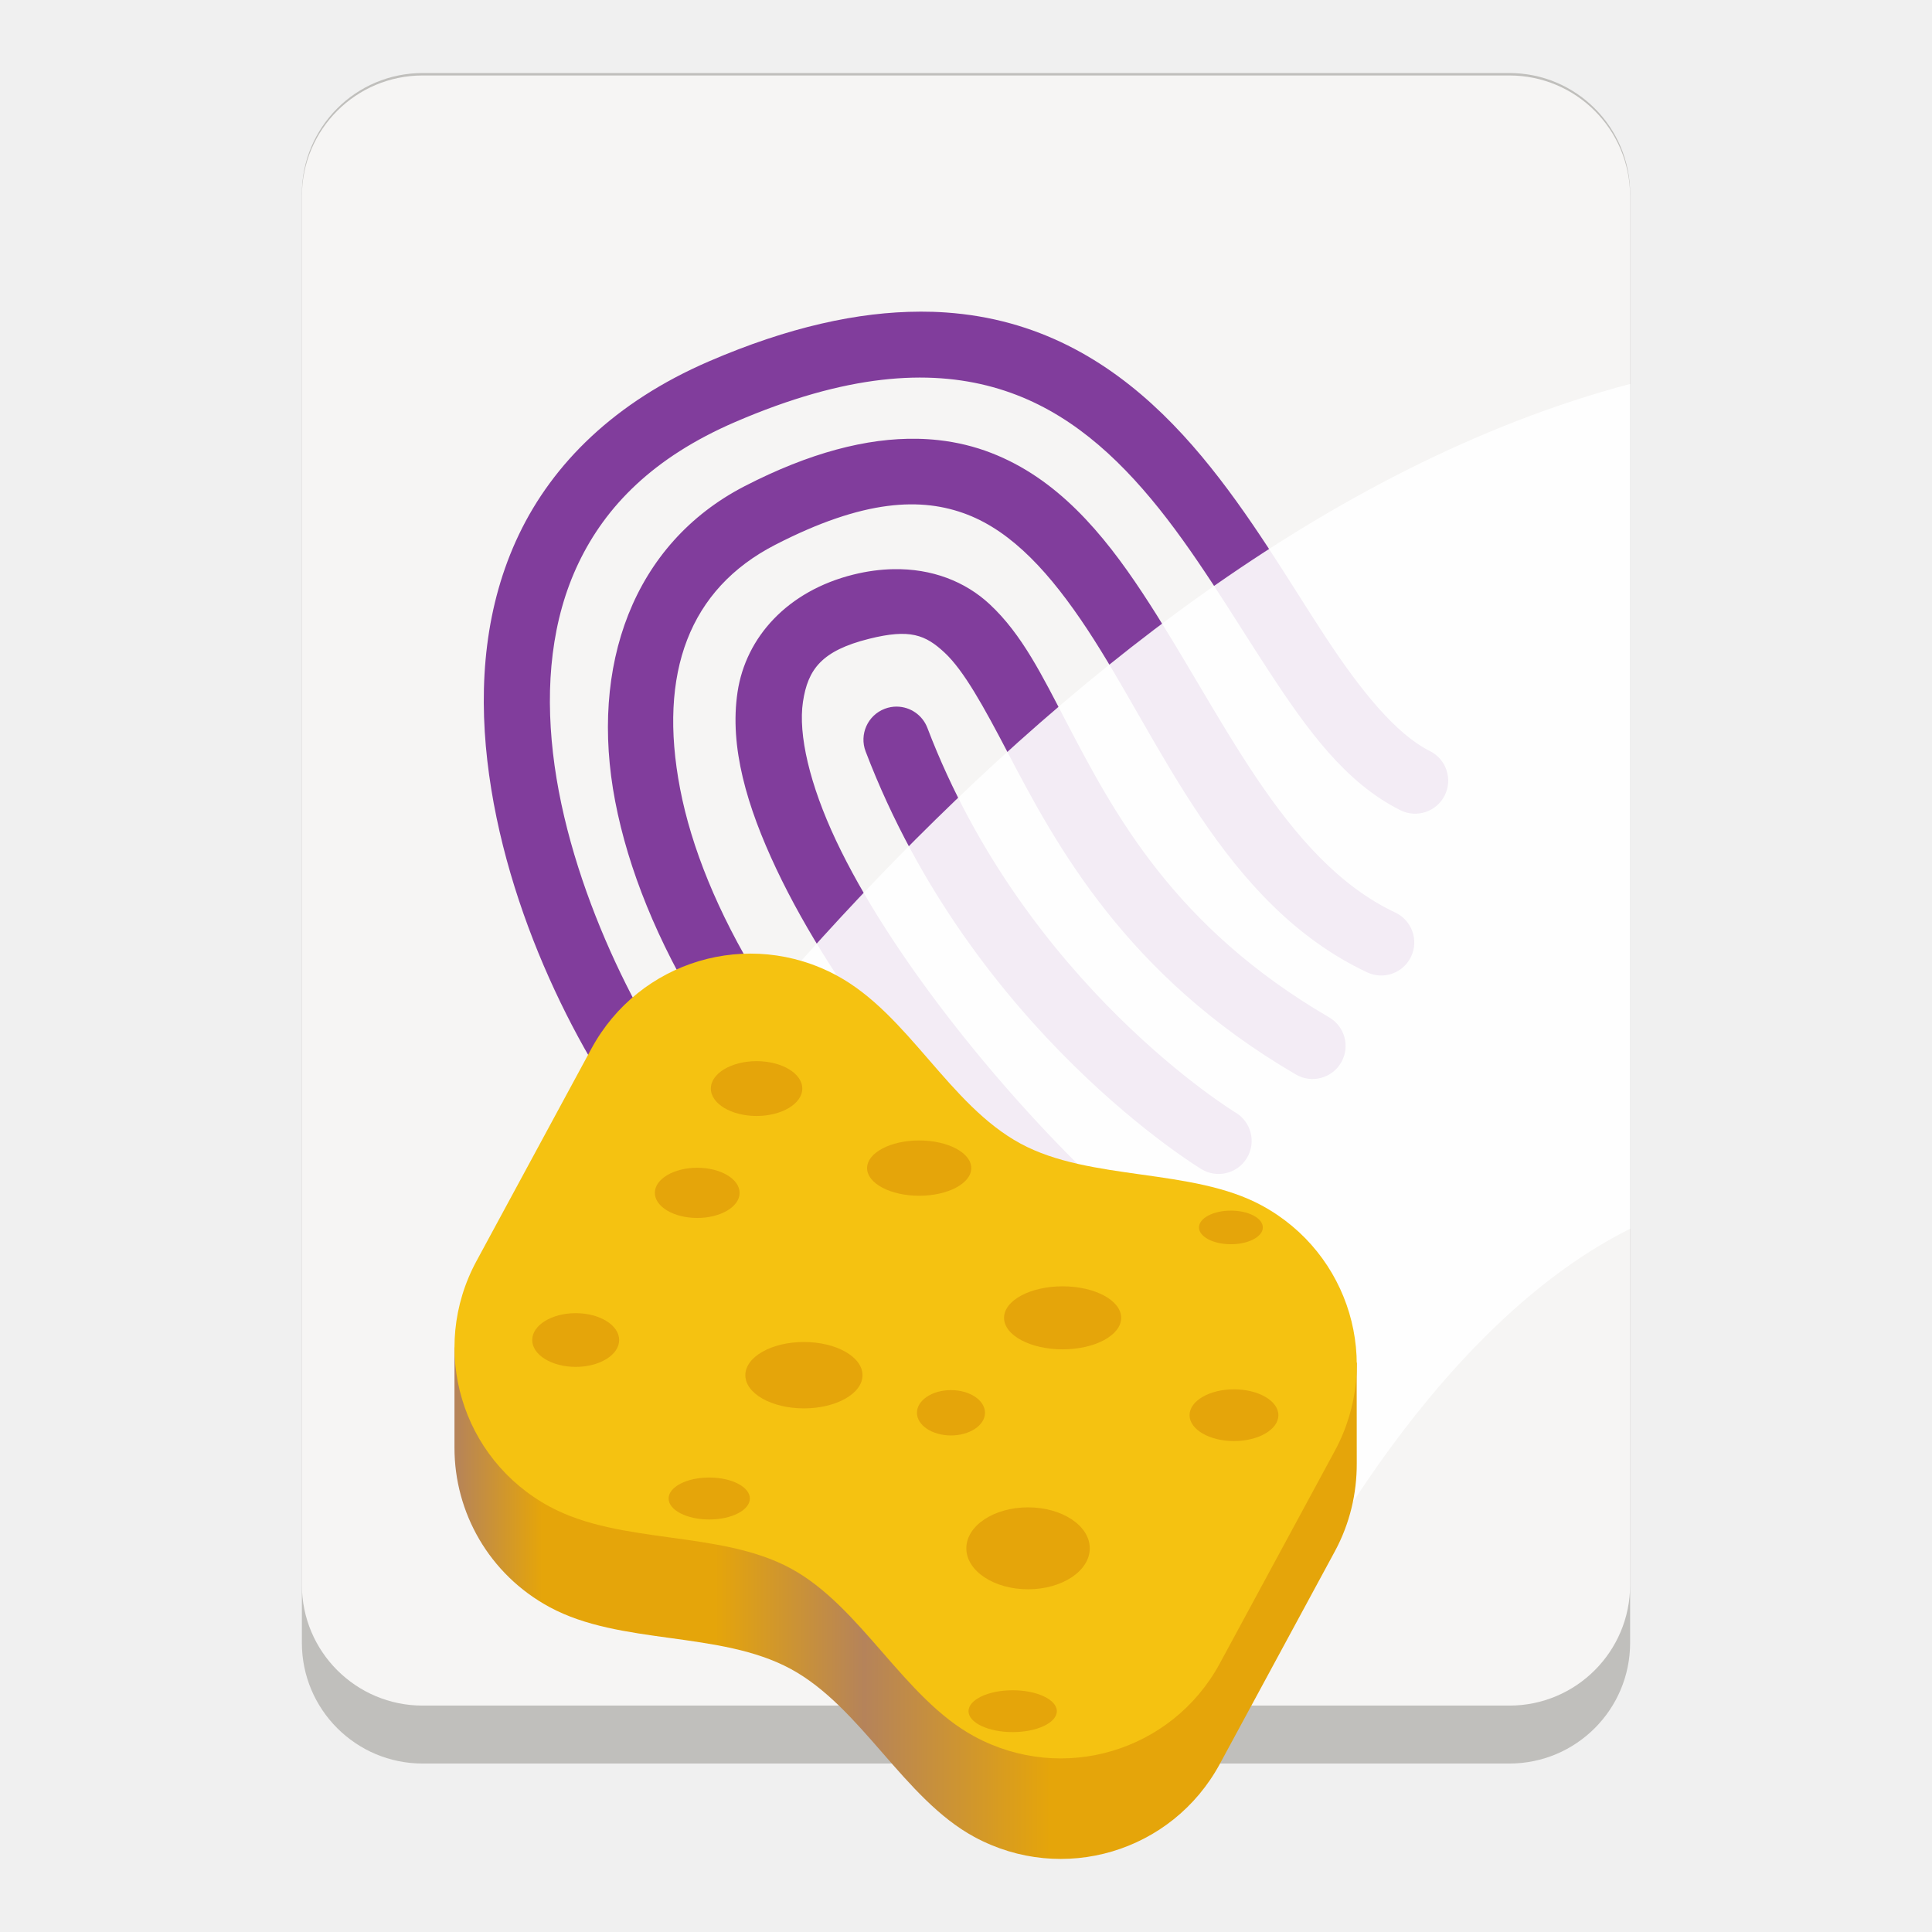
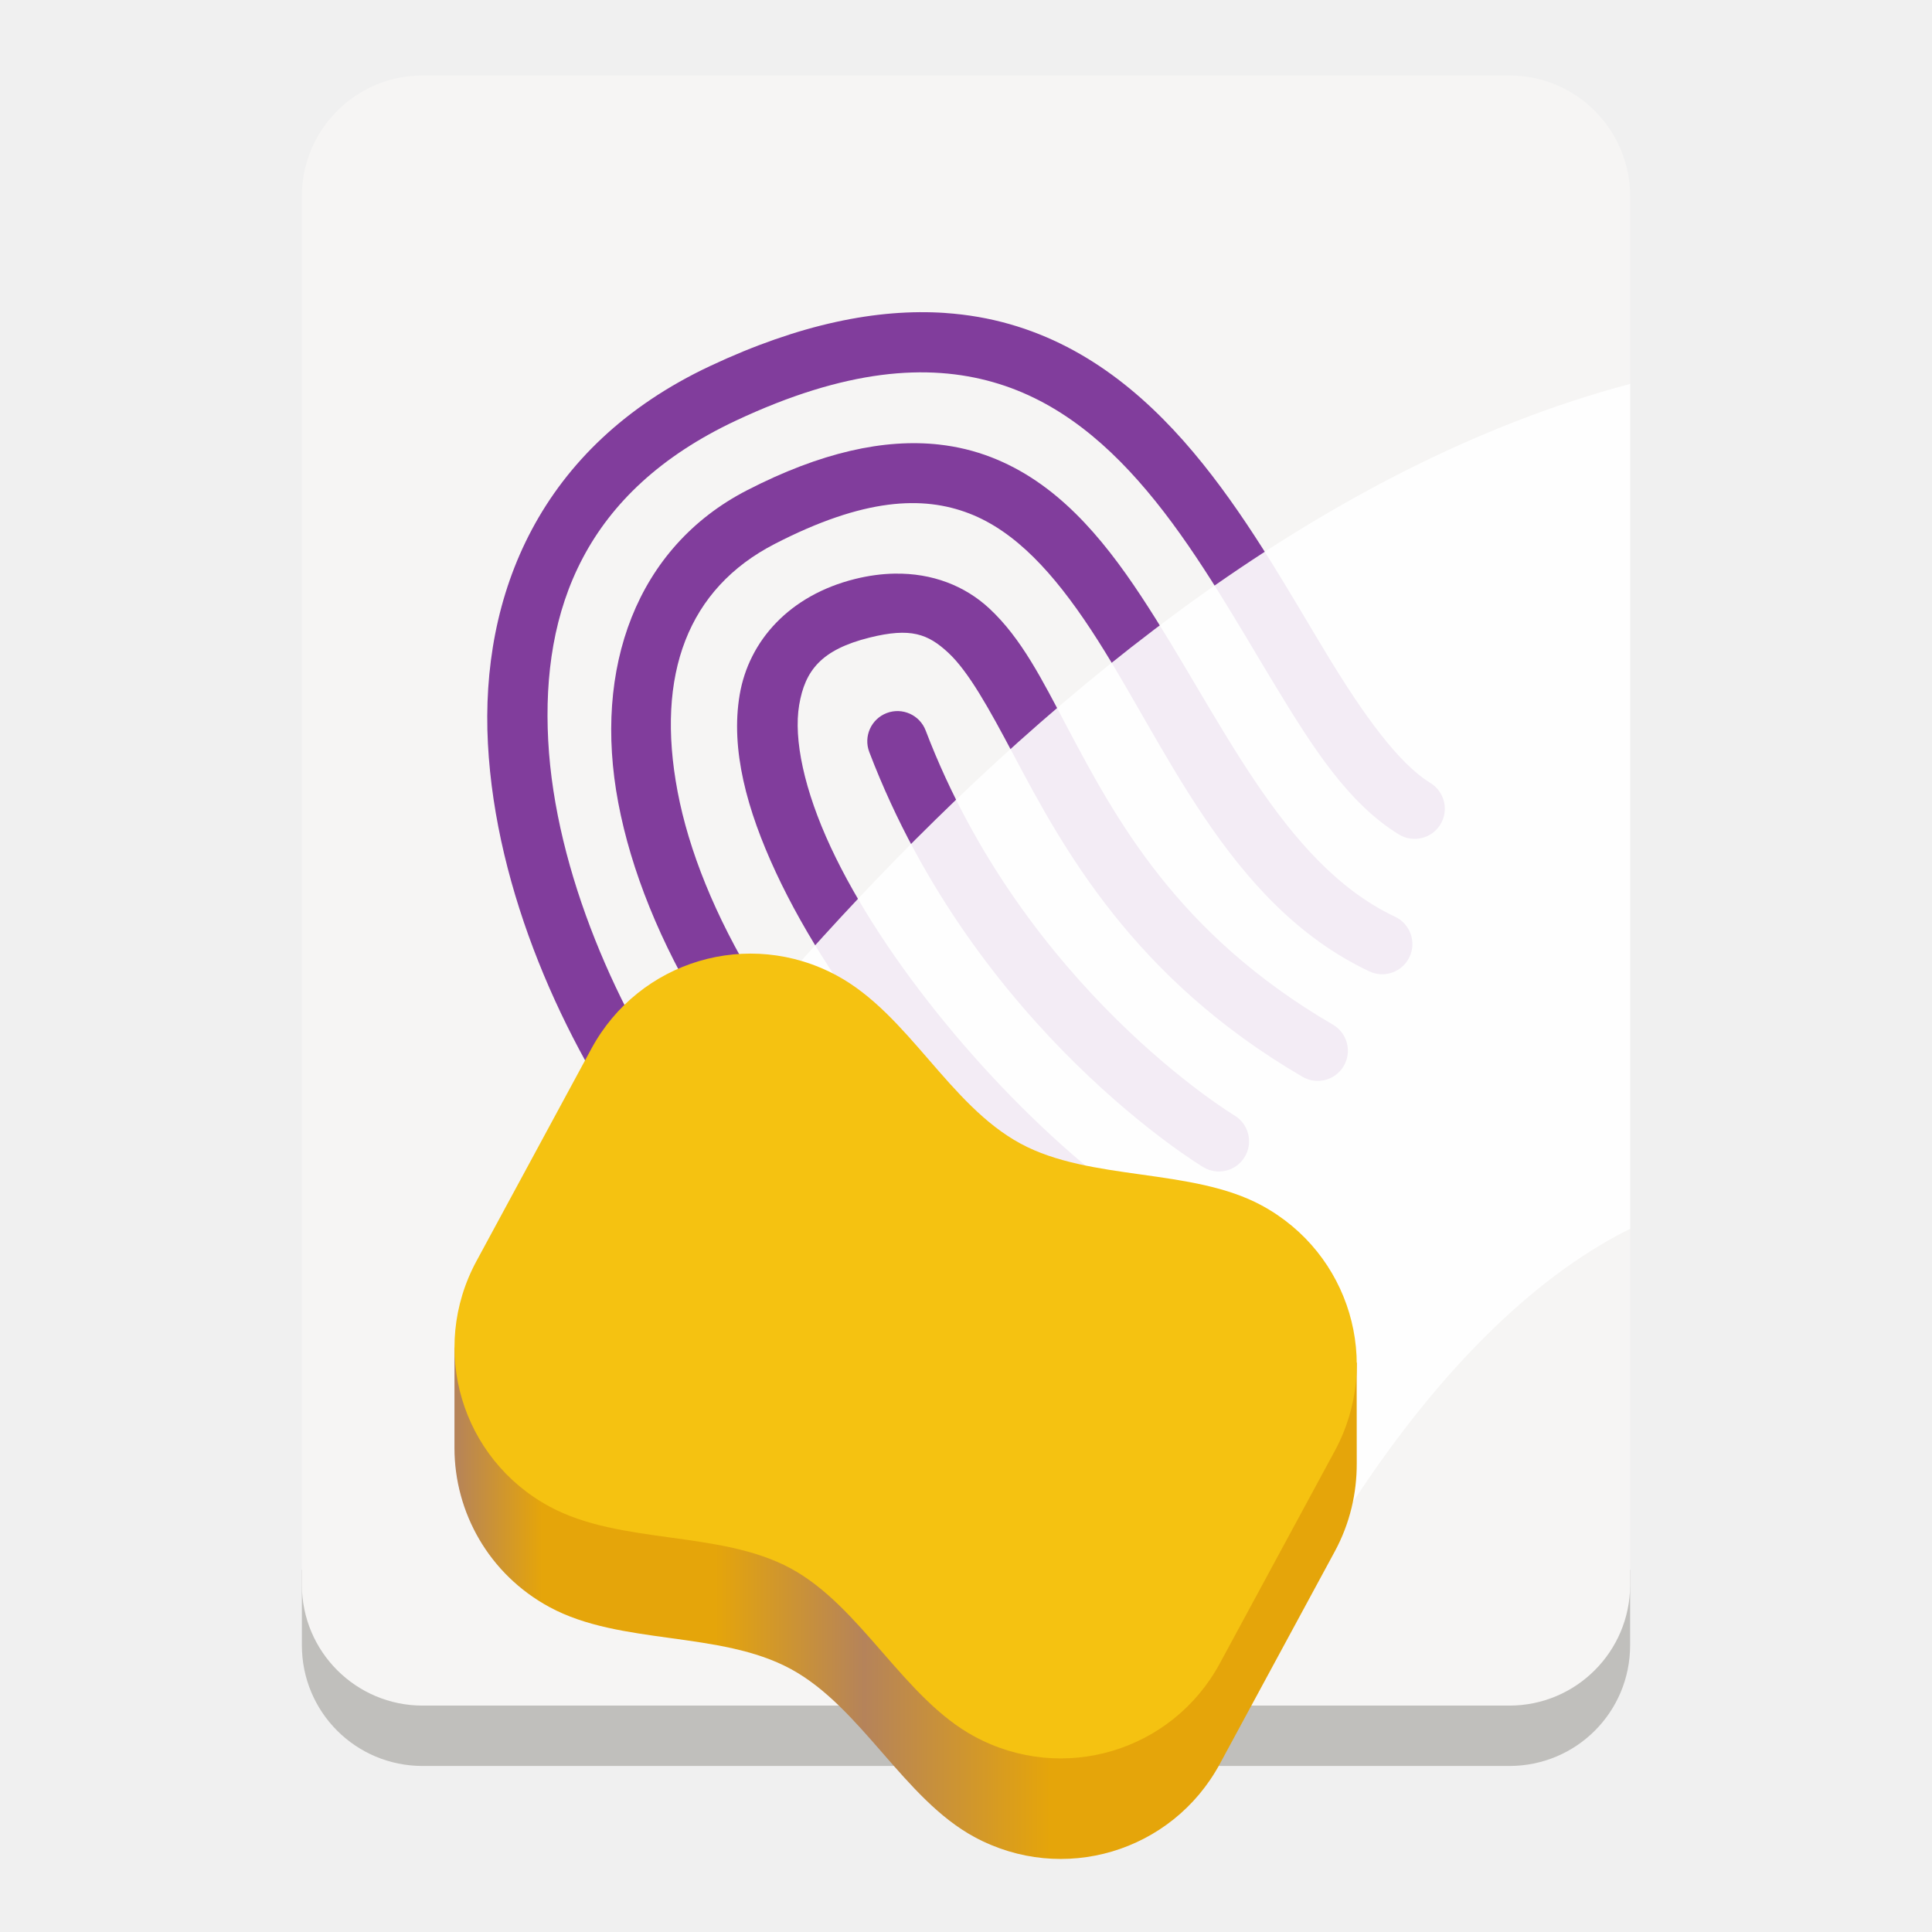
- <svg xmlns="http://www.w3.org/2000/svg" width="128" height="128" enable-background="new" version="1.0" viewBox="0 0 128 128">
+ <svg xmlns="http://www.w3.org/2000/svg" width="128" height="128" version="1.0" viewBox="0 0 128 128">
  <defs>
-     <linearGradient id="a" x1="30.111" x2="89.889" y1="281.38" y2="281.38" gradientUnits="userSpaceOnUse">
+     <linearGradient id="sponge_shading" x1="30.111" x2="89.889" y1="281.38" y2="281.38" gradientUnits="userSpaceOnUse">
      <stop stop-color="#b5835a" offset="0" />
      <stop stop-color="#e5a50a" offset=".097" />
      <stop stop-color="#e5a50a" offset=".289" />
      <stop stop-color="#b5835a" offset=".454" />
      <stop stop-color="#e5a50a" offset=".661" />
      <stop stop-color="#e5a50a" offset="1" />
    </linearGradient>
  </defs>
-   <rect x="20" y="4.839" width="88" height="112" rx="8" fill="#c0bfbc" />
-   <rect x="20" y="5" width="88" height="108" rx="8" fill="#f6f5f4" />
-   <path d="m60.955 20.648c-4.087 8e-3 -8.721 1.02-13.986 3.293-6.239 2.693-10.333 6.764-12.582 11.459-2.249 4.695-2.683 9.913-2.102 14.988 1.163 10.15 6.262 19.861 10.48 25.189a2.19 2.19 0 0 0 3.076 0.357 2.19 2.19 0 0 0 0.357-3.076c-3.643-4.602-8.534-13.987-9.562-22.969-0.515-4.491-0.096-8.85 1.699-12.598 1.796-3.748 4.939-6.987 10.367-9.33 7.388-3.189 12.804-3.491 17.072-2.314s7.567 3.907 10.48 7.394c2.913 3.488 5.36 7.689 7.859 11.496 2.499 3.807 5.019 7.319 8.664 9.141a2.19 2.19 0 0 0 2.939-0.98 2.19 2.19 0 0 0-0.98-2.938c-2.248-1.124-4.561-3.969-6.961-7.625-2.4-3.656-4.919-8.022-8.16-11.902s-7.287-7.322-12.678-8.809c-1.348-0.372-2.767-0.616-4.266-0.721-0.562-0.039-1.135-0.058-1.719-0.057zm-0.176 8.422c-3.34-0.062-7.14 0.922-11.438 3.137-7.396 3.811-10.308 11.914-8.582 20.889 1.726 8.975 7.72 19.139 17.906 28.811a2.19 2.19 0 0 0 3.096-0.08 2.19 2.19 0 0 0-0.08-3.098c-9.69-9.2-15.139-18.754-16.621-26.461-1.482-7.707 0.628-13.25 6.287-16.166 5.874-3.027 9.715-3.178 12.732-2.014 3.017 1.164 5.527 3.924 7.959 7.609 4.863 7.372 8.973 18.216 18.537 22.723a2.19 2.19 0 0 0 2.916-1.047 2.19 2.19 0 0 0-1.049-2.914c-7.441-3.506-11.491-13.205-16.748-21.174-2.628-3.984-5.665-7.596-10.039-9.283-1.093-0.422-2.25-0.706-3.473-0.842-0.459-0.051-0.927-0.081-1.404-0.09zm-1.592 8.639c-0.851 0.016-1.74 0.132-2.658 0.361-4.355 1.086-7.117 4.144-7.664 7.775-0.547 3.632 0.617 7.587 2.564 11.713 3.895 8.253 11.234 17.284 18.041 23.805a2.19 2.19 0 0 0 3.098-0.066 2.19 2.19 0 0 0-0.066-3.096c-6.471-6.199-13.607-15.088-17.111-22.512-1.752-3.712-2.518-7.037-2.193-9.191 0.325-2.155 1.235-3.391 4.391-4.178 2.698-0.673 3.721-0.265 4.994 0.92 1.273 1.185 2.584 3.562 4.182 6.619 3.195 6.115 7.831 14.768 19.092 21.33a2.19 2.19 0 0 0 2.994-0.789 2.19 2.19 0 0 0-0.789-2.996c-10.287-5.995-14.232-13.482-17.414-19.572-1.591-3.045-2.917-5.787-5.078-7.799-1.621-1.509-3.829-2.373-6.381-2.324zm0.238 9.105a2.19 2.19 0 0 0-0.809 0.145 2.19 2.19 0 0 0-1.266 2.826c7.081 18.555 22.254 27.678 22.254 27.678a2.19 2.19 0 0 0 3.006-0.742 2.19 2.19 0 0 0-0.744-3.008s-13.914-8.431-20.424-25.488a2.19 2.19 0 0 0-2.018-1.41z" fill="#813d9c" />
-   <path d="m108 25.436c-40.541 10.75-71.772 60.021-71.772 60.021l48.851 22.011s8.994-19.125 22.921-26.059z" fill="#fff" opacity=".9" />
-   <g transform="translate(0 -175.16)">
-     <path d="m30.111 264.43 59.778 1.01s-0.009 2.5 1.7e-4 6.678c0.005 1.968-0.449 3.97-1.456 5.83l-7.614 14.072c-3.164 5.847-10.418 8.007-16.265 4.843-4.673-2.529-7.495-8.604-12.168-11.132-4.708-2.547-11.268-1.549-15.976-4.096-4.023-2.177-6.301-6.291-6.3-10.55 6.59e-4 -1.931 0-6.655 0-6.655z" fill="url(#a)" />
-     <path d="m31.567 258.71 7.614-14.072c3.164-5.847 10.418-8.007 16.265-4.843 4.753 2.572 7.415 8.56 12.168 11.132 4.628 2.504 11.347 1.592 15.976 4.096 5.847 3.164 8.007 10.418 4.843 16.265l-7.614 14.072c-3.164 5.847-10.418 8.007-16.265 4.843-4.673-2.529-7.495-8.604-12.168-11.132-4.708-2.547-11.268-1.549-15.976-4.096-5.847-3.164-8.007-10.418-4.843-16.265z" fill="#f5c211" />
-     <g fill="#e5a50a">
-       <ellipse cx="46.193" cy="254.19" rx="2.808" ry="1.663" />
-       <ellipse cx="60.898" cy="252.55" rx="3.451" ry="1.832" />
-       <ellipse cx="53.262" cy="266.27" rx="3.881" ry="2.199" />
-       <ellipse cx="70.401" cy="262.47" rx="3.88" ry="2.088" />
-       <ellipse cx="38.141" cy="263.94" rx="2.88" ry="1.78" />
-       <ellipse cx="50.125" cy="247.28" rx="3.029" ry="1.816" />
-       <ellipse cx="68.111" cy="277.74" rx="4.089" ry="2.714" />
-       <ellipse cx="63.004" cy="268.76" rx="2.254" ry="1.502" />
-       <ellipse cx="81.754" cy="268.92" rx="2.943" ry="1.714" />
-       <ellipse cx="46.989" cy="274.44" rx="2.692" ry="1.39" />
-       <ellipse cx="81.55" cy="256.48" rx="2.115" ry="1.114" />
-       <ellipse cx="67.092" cy="288.53" rx="2.925" ry="1.386" />
+   <g id="icon">
+     <path id="file_shadow" d="m20 104v5c0 4.432 3.568 8 8 8h72c4.432 0 8-3.568 8-8v-5z" fill="#c0bfbc" />
+     <rect id="file" x="20" y="5" width="88" height="108" rx="8" fill="#f6f5f4" />
+     <g id="fingerprint" fill="#813d9c">
+       <path d="m58.746 47.242a2 2 0 0 0-1.154 2.582c7.056 18.489 22.133 27.506 22.133 27.506a2 2 0 0 0 2.744-0.686 2 2 0 0 0-0.686-2.744s-13.92-8.379-20.455-25.502a2 2 0 0 0-2.582-1.156z" />
+       <path d="m59.262 38.004c-0.838 0.015-1.714 0.131-2.623 0.357-4.312 1.075-7.026 4.071-7.635 7.676s0.468 7.608 2.402 11.764c3.869 8.311 11.411 17.331 19.145 23.475a2 2 0 0 0 2.811-0.322 2 2 0 0 0-0.322-2.811c-7.217-5.733-14.522-14.542-18.008-22.029-1.743-3.744-2.469-7.131-2.084-9.41s1.46-3.663 4.658-4.461c2.733-0.682 3.874-0.246 5.217 1 1.343 1.246 2.687 3.668 4.318 6.75 3.264 6.164 7.935 14.81 19.154 21.348a2 2 0 0 0 2.734-0.721 2 2 0 0 0-0.721-2.734c-10.328-6.019-14.379-13.618-17.633-19.764-1.627-3.073-2.99-5.823-5.133-7.812-1.607-1.492-3.768-2.351-6.281-2.305z" />
+       <path d="m62.223 29.453c-3.623-0.404-7.841 0.51-12.73 3.029-7.321 3.772-10.222 11.77-8.531 20.705 1.691 8.935 7.638 19.09 17.805 28.742a2 2 0 0 0 2.828-0.072 2 2 0 0 0-0.074-2.828c-9.71-9.219-15.157-18.81-16.629-26.586s0.7-13.452 6.434-16.406c5.903-3.042 9.811-3.206 12.887-2.019 3.076 1.187 5.611 3.981 8.051 7.68 4.88 7.397 8.987 18.195 18.459 22.658a2 2 0 0 0 2.662-0.957 2 2 0 0 0-0.957-2.662c-7.534-3.55-11.586-13.297-16.826-21.24-2.62-3.971-5.634-7.546-9.949-9.211-1.079-0.416-2.22-0.697-3.428-0.832z" />
+       <path d="m62.623 20.734c-4.489-0.305-9.652 0.731-15.576 3.516-11.332 5.326-15.237 15.197-14.721 25.02s5.038 19.77 10.125 26.83a2 2 0 0 0 2.791 0.453 2 2 0 0 0 0.453-2.791c-4.69-6.51-8.917-15.986-9.375-24.701-0.458-8.715 2.438-16.495 12.43-21.191 7.293-3.428 12.71-3.787 17.045-2.551 4.335 1.236 7.761 4.161 10.762 7.893 3 3.731 5.506 8.22 7.969 12.277 2.463 4.058 4.814 7.748 8.152 9.795a2 2 0 0 0 2.75-0.66 2 2 0 0 0-0.66-2.75c-2.114-1.296-4.42-4.501-6.824-8.461-2.404-3.96-4.975-8.61-8.27-12.707s-7.382-7.692-12.783-9.232c-1.35-0.385-2.771-0.636-4.268-0.738z" />
+     </g>
+     <path id="cleaned_zone" d="m108 25.436c-40.541 10.75-71.772 60.021-71.772 60.021l48.851 22.011s8.994-19.125 22.921-26.059z" fill="#fff" opacity=".9" />
+     <g id="sponge">
+       <path d="m30.11 89.271 59.778 1.01s-0.009 2.5 1e-4 6.678c0.005 1.968-0.449 3.97-1.456 5.83l-7.614 14.072c-3.164 5.847-10.418 8.007-16.265 4.843-4.673-2.528-7.495-8.603-12.168-11.132-4.708-2.547-11.268-1.549-15.976-4.096-4.023-2.177-6.301-6.291-6.3-10.55 7e-4 -1.931 0-6.655 0-6.655z" fill="url(#sponge_shading)" />
+       <path d="m31.567 83.55 7.614-14.072c3.164-5.847 10.418-8.007 16.265-4.843 4.753 2.572 7.415 8.56 12.168 11.132 4.628 2.504 11.348 1.592 15.976 4.096 5.847 3.164 8.007 10.418 4.843 16.265l-7.614 14.072c-3.164 5.847-10.418 8.007-16.265 4.844-4.673-2.529-7.495-8.604-12.168-11.133-4.708-2.547-11.268-1.548-15.976-4.096-5.847-3.164-8.007-10.418-4.843-16.265z" fill="#f5c211" />
    </g>
  </g>
</svg>
